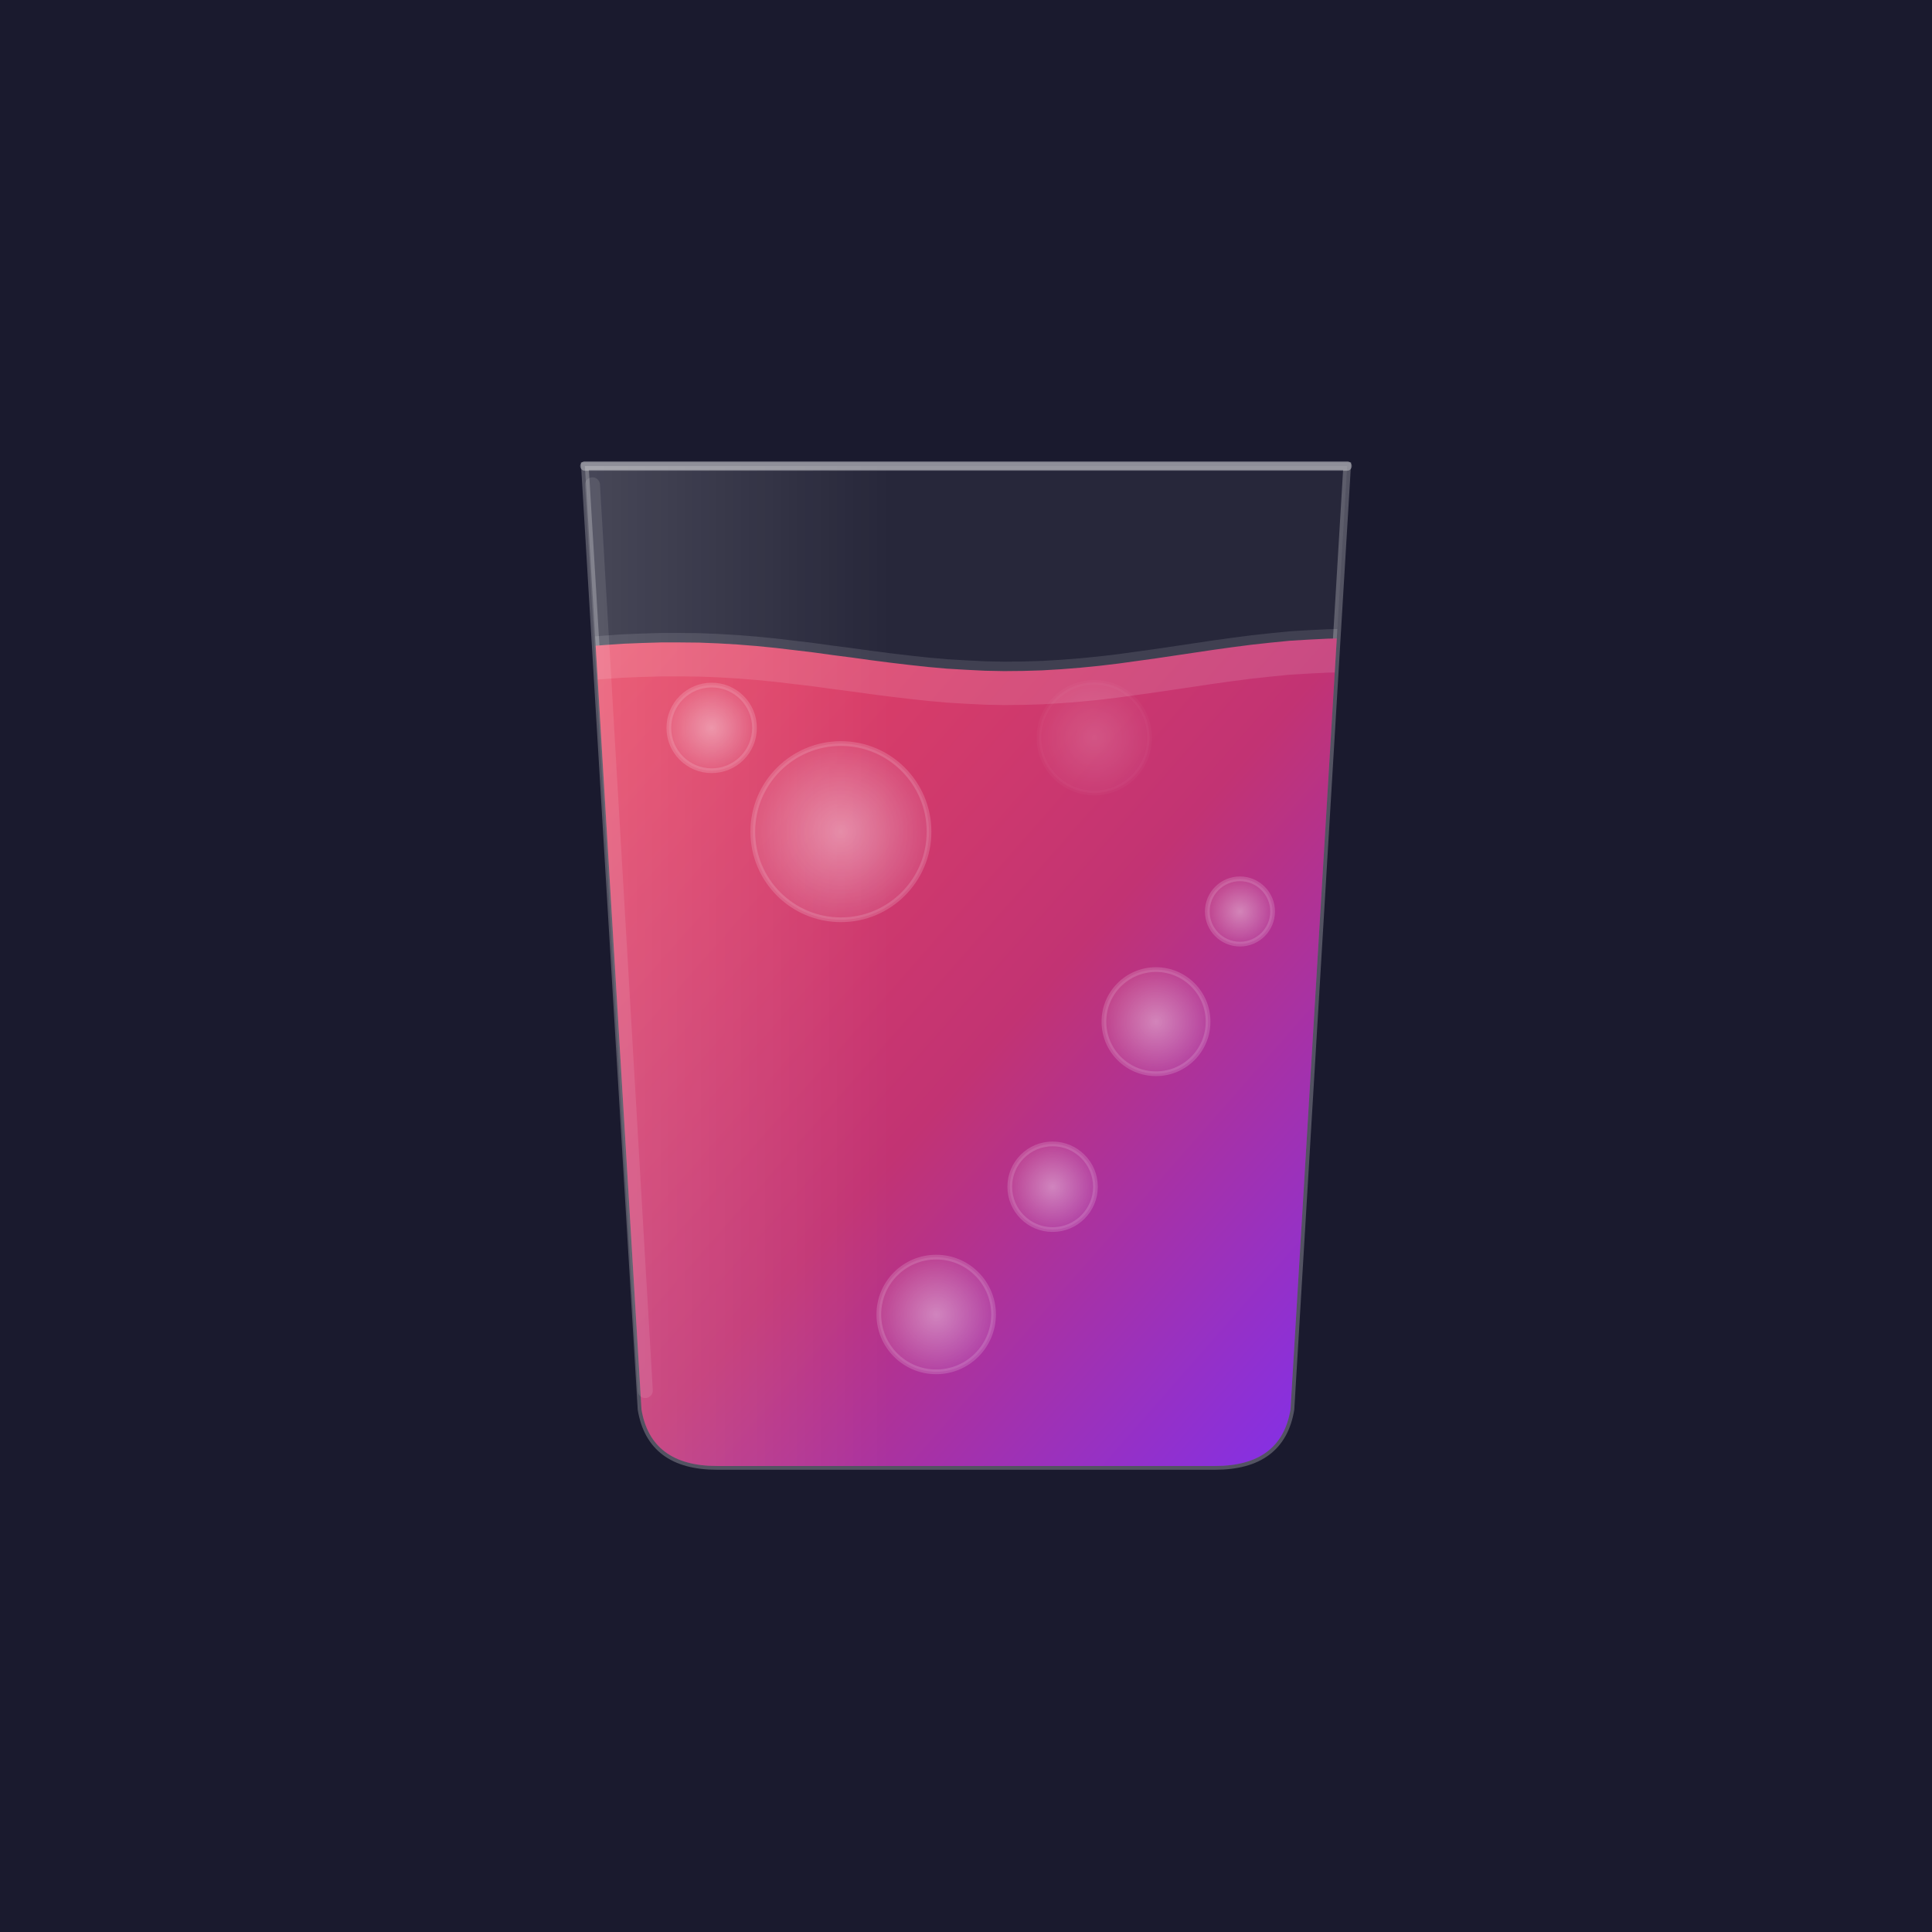
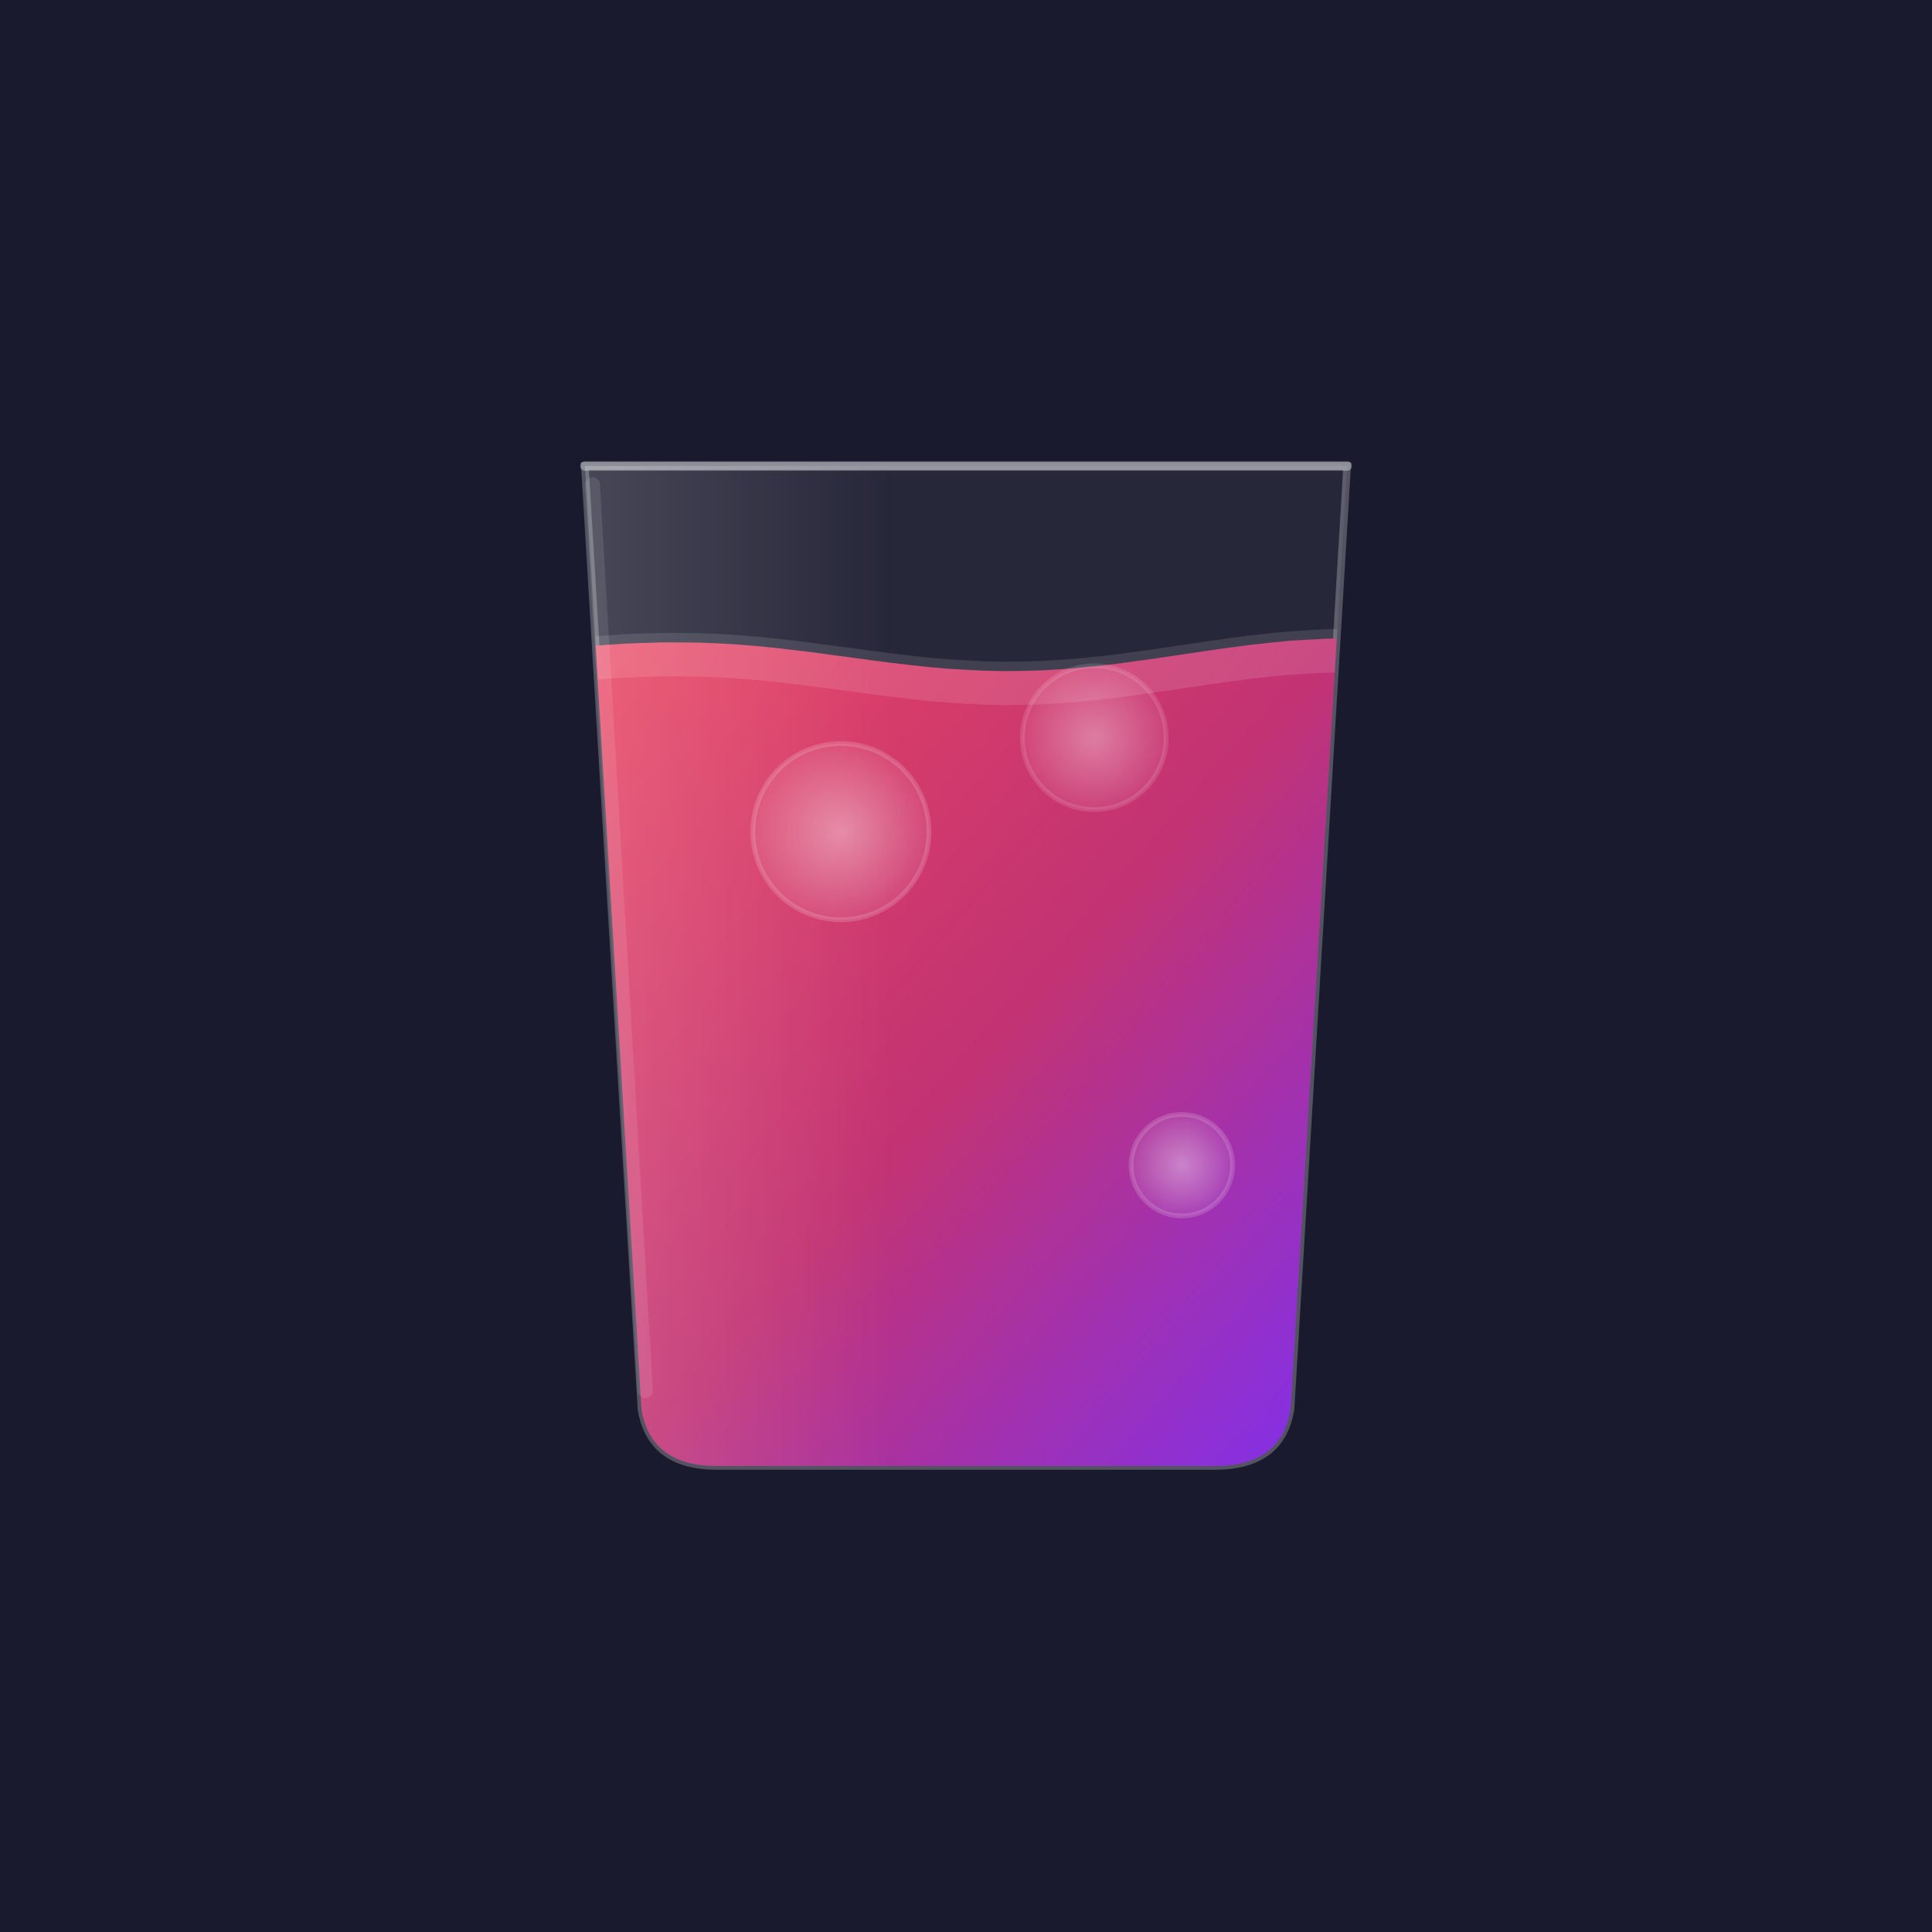
<svg xmlns="http://www.w3.org/2000/svg" viewBox="0 0 1024 1024" width="1024" height="1024">
  <defs>
    <linearGradient id="bg" x1="0" y1="0" x2="0" y2="1">
      <stop offset="0%" stop-color="#1a1a2e" />
      <stop offset="100%" stop-color="#16213e" />
    </linearGradient>
    <linearGradient id="liquid" x1="0" y1="0" x2="1" y2="1">
      <stop offset="0%" stop-color="#e94560" />
      <stop offset="50%" stop-color="#c23373" />
      <stop offset="100%" stop-color="#7b2ff7" />
    </linearGradient>
    <linearGradient id="glassHighlight" x1="0" y1="0" x2="1" y2="0">
      <stop offset="0%" stop-color="rgba(255,255,255,0.15)" />
      <stop offset="40%" stop-color="rgba(255,255,255,0)" />
    </linearGradient>
    <radialGradient id="bubbleGlow">
      <stop offset="0%" stop-color="rgba(255,255,255,0.5)" />
      <stop offset="100%" stop-color="rgba(255,255,255,0.1)" />
    </radialGradient>
    <clipPath id="glassClip">
      <path d="M310 247 L340 747 Q345 777 380 777 L644 777 Q679 777 684 747 L714 247 Z" />
    </clipPath>
  </defs>
  <rect width="1024" height="1024" fill="#1a1a2e" />
  <path d="M310 247 L340 747 Q345 777 380 777 L644 777 Q679 777 684 747 L714 247 Z" fill="rgba(255,255,255,0.06)" stroke="rgba(255,255,255,0.25)" stroke-width="4" />
  <g clip-path="url(#glassClip)">
    <path d="M310.0 342.7 L320.1 341.9 L330.2 341.2 L340.3 340.8 L350.4 340.5 L360.5 340.5 L370.6 340.6 L380.7 341.0 L390.8 341.6 L400.9 342.4 L411.0 343.4 L421.1 344.6 L431.2 345.8 L441.3 347.2 L451.4 348.5 L461.5 349.9 L471.6 351.2 L481.7 352.4 L491.8 353.5 L501.9 354.4 L512.0 355.0 L522.1 355.5 L532.2 355.7 L542.3 355.6 L552.4 355.3 L562.5 354.7 L572.6 353.9 L582.7 352.9 L592.8 351.7 L602.9 350.3 L613.0 348.9 L623.1 347.4 L633.2 345.9 L643.3 344.4 L653.4 343.0 L663.5 341.7 L673.6 340.6 L683.7 339.6 L693.8 339.0 L703.9 338.5 L714.0 338.3 L714 800 L310 800 Z" fill="url(#liquid)" />
    <path d="M310.0 337.7 L320.1 336.9 L330.2 336.2 L340.3 335.8 L350.4 335.5 L360.5 335.5 L370.6 335.6 L380.7 336.0 L390.8 336.6 L400.9 337.4 L411.0 338.4 L421.1 339.6 L431.2 340.8 L441.3 342.2 L451.4 343.5 L461.5 344.9 L471.6 346.2 L481.7 347.4 L491.8 348.5 L501.9 349.4 L512.0 350.0 L522.1 350.5 L532.2 350.7 L542.3 350.6 L552.4 350.3 L562.5 349.7 L572.6 348.9 L582.7 347.9 L592.8 346.7 L602.9 345.3 L613.0 343.9 L623.1 342.4 L633.2 340.9 L643.3 339.4 L653.4 338.0 L663.5 336.7 L673.6 335.6 L683.7 334.6 L693.8 334.0 L703.9 333.5 L714.0 333.3 L714.0 356.3 L703.9 356.5 L693.8 357.0 L683.7 357.6 L673.6 358.6 L663.5 359.7 L653.4 361.0 L643.3 362.4 L633.2 363.9 L623.1 365.4 L613.0 366.9 L602.9 368.3 L592.8 369.7 L582.7 370.9 L572.6 371.9 L562.5 372.7 L552.4 373.3 L542.3 373.6 L532.2 373.7 L522.1 373.5 L512.0 373.0 L501.9 372.4 L491.8 371.5 L481.7 370.4 L471.6 369.2 L461.5 367.9 L451.4 366.5 L441.3 365.2 L431.2 363.8 L421.1 362.6 L411.0 361.4 L400.9 360.4 L390.8 359.6 L380.7 359.0 L370.6 358.6 L360.5 358.5 L350.4 358.5 L340.3 358.8 L330.2 359.2 L320.1 359.9 L310.0 360.7 Z" fill="rgba(255,255,255,0.12)" />
    <circle cx="445.7" cy="440.8" r="46.7" fill="url(#bubbleGlow)" stroke="rgba(255,255,255,0.20)" stroke-width="2.5" opacity="0.80" />
-     <circle cx="580.0" cy="391.0" r="29.3" fill="url(#bubbleGlow)" stroke="rgba(255,255,255,0.08)" stroke-width="2.5" opacity="0.30" />
-     <circle cx="496.2" cy="696.7" r="30.4" fill="url(#bubbleGlow)" stroke="rgba(255,255,255,0.20)" stroke-width="2.5" opacity="0.80" />
-     <circle cx="612.7" cy="541.5" r="27.6" fill="url(#bubbleGlow)" stroke="rgba(255,255,255,0.20)" stroke-width="2.5" opacity="0.80" />
-     <circle cx="377.2" cy="385.8" r="22.7" fill="url(#bubbleGlow)" stroke="rgba(255,255,255,0.20)" stroke-width="2.5" opacity="0.80" />
-     <circle cx="557.9" cy="629.0" r="22.7" fill="url(#bubbleGlow)" stroke="rgba(255,255,255,0.20)" stroke-width="2.5" opacity="0.80" />
-     <circle cx="657.2" cy="483.1" r="17.3" fill="url(#bubbleGlow)" stroke="rgba(255,255,255,0.20)" stroke-width="2.5" opacity="0.80" />
+     <circle cx="580.0" cy="391.0" r="38.1" fill="url(#bubbleGlow)" stroke="rgba(255,255,255,0.18)" stroke-width="2.5" opacity="0.70" />
+     <circle cx="626.4" cy="617.6" r="26.9" fill="url(#bubbleGlow)" stroke="rgba(255,255,255,0.20)" stroke-width="2.5" opacity="0.80" />
  </g>
  <path d="M310 247 L714 247" stroke="rgba(255,255,255,0.35)" stroke-width="5" stroke-linecap="round" />
  <path d="M314 257 L342 737" stroke="rgba(255,255,255,0.1)" stroke-width="8" stroke-linecap="round" />
  <path d="M310 247 L340 747 Q345 777 380 777 L644 777 Q679 777 684 747 L714 247 Z" fill="url(#glassHighlight)" />
</svg>
